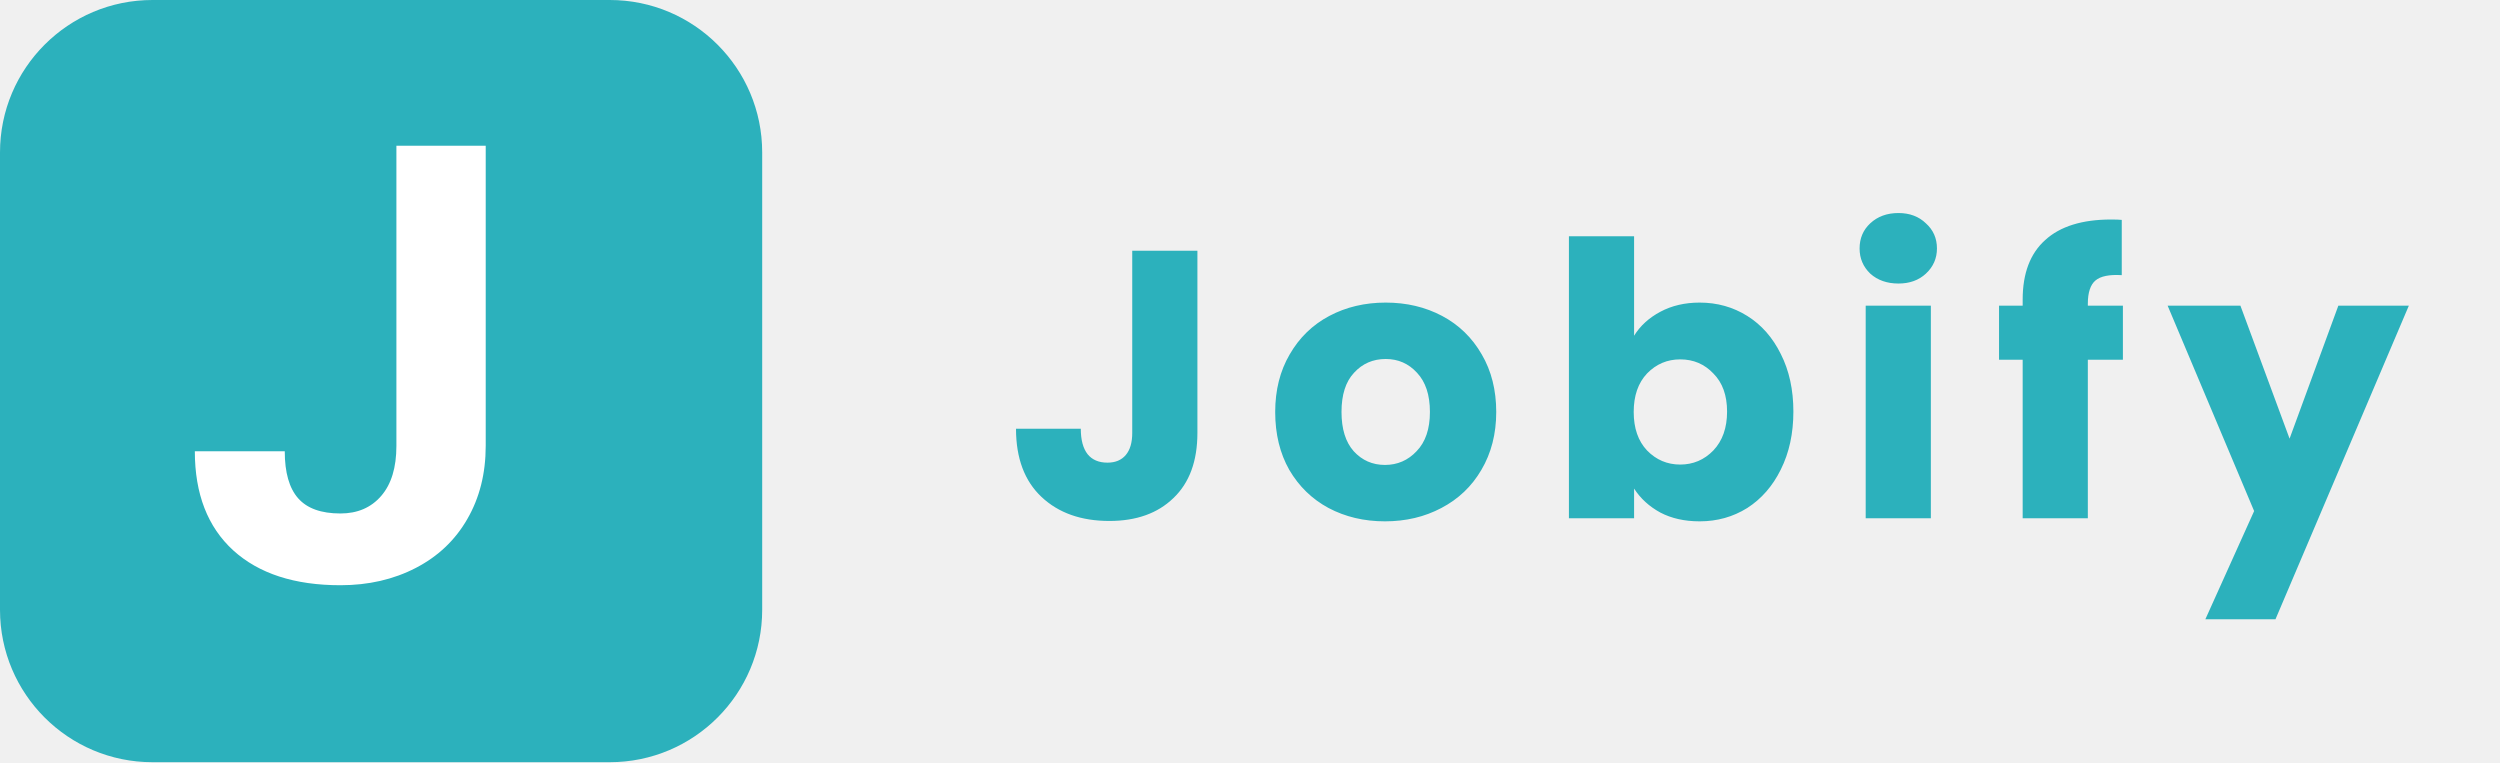
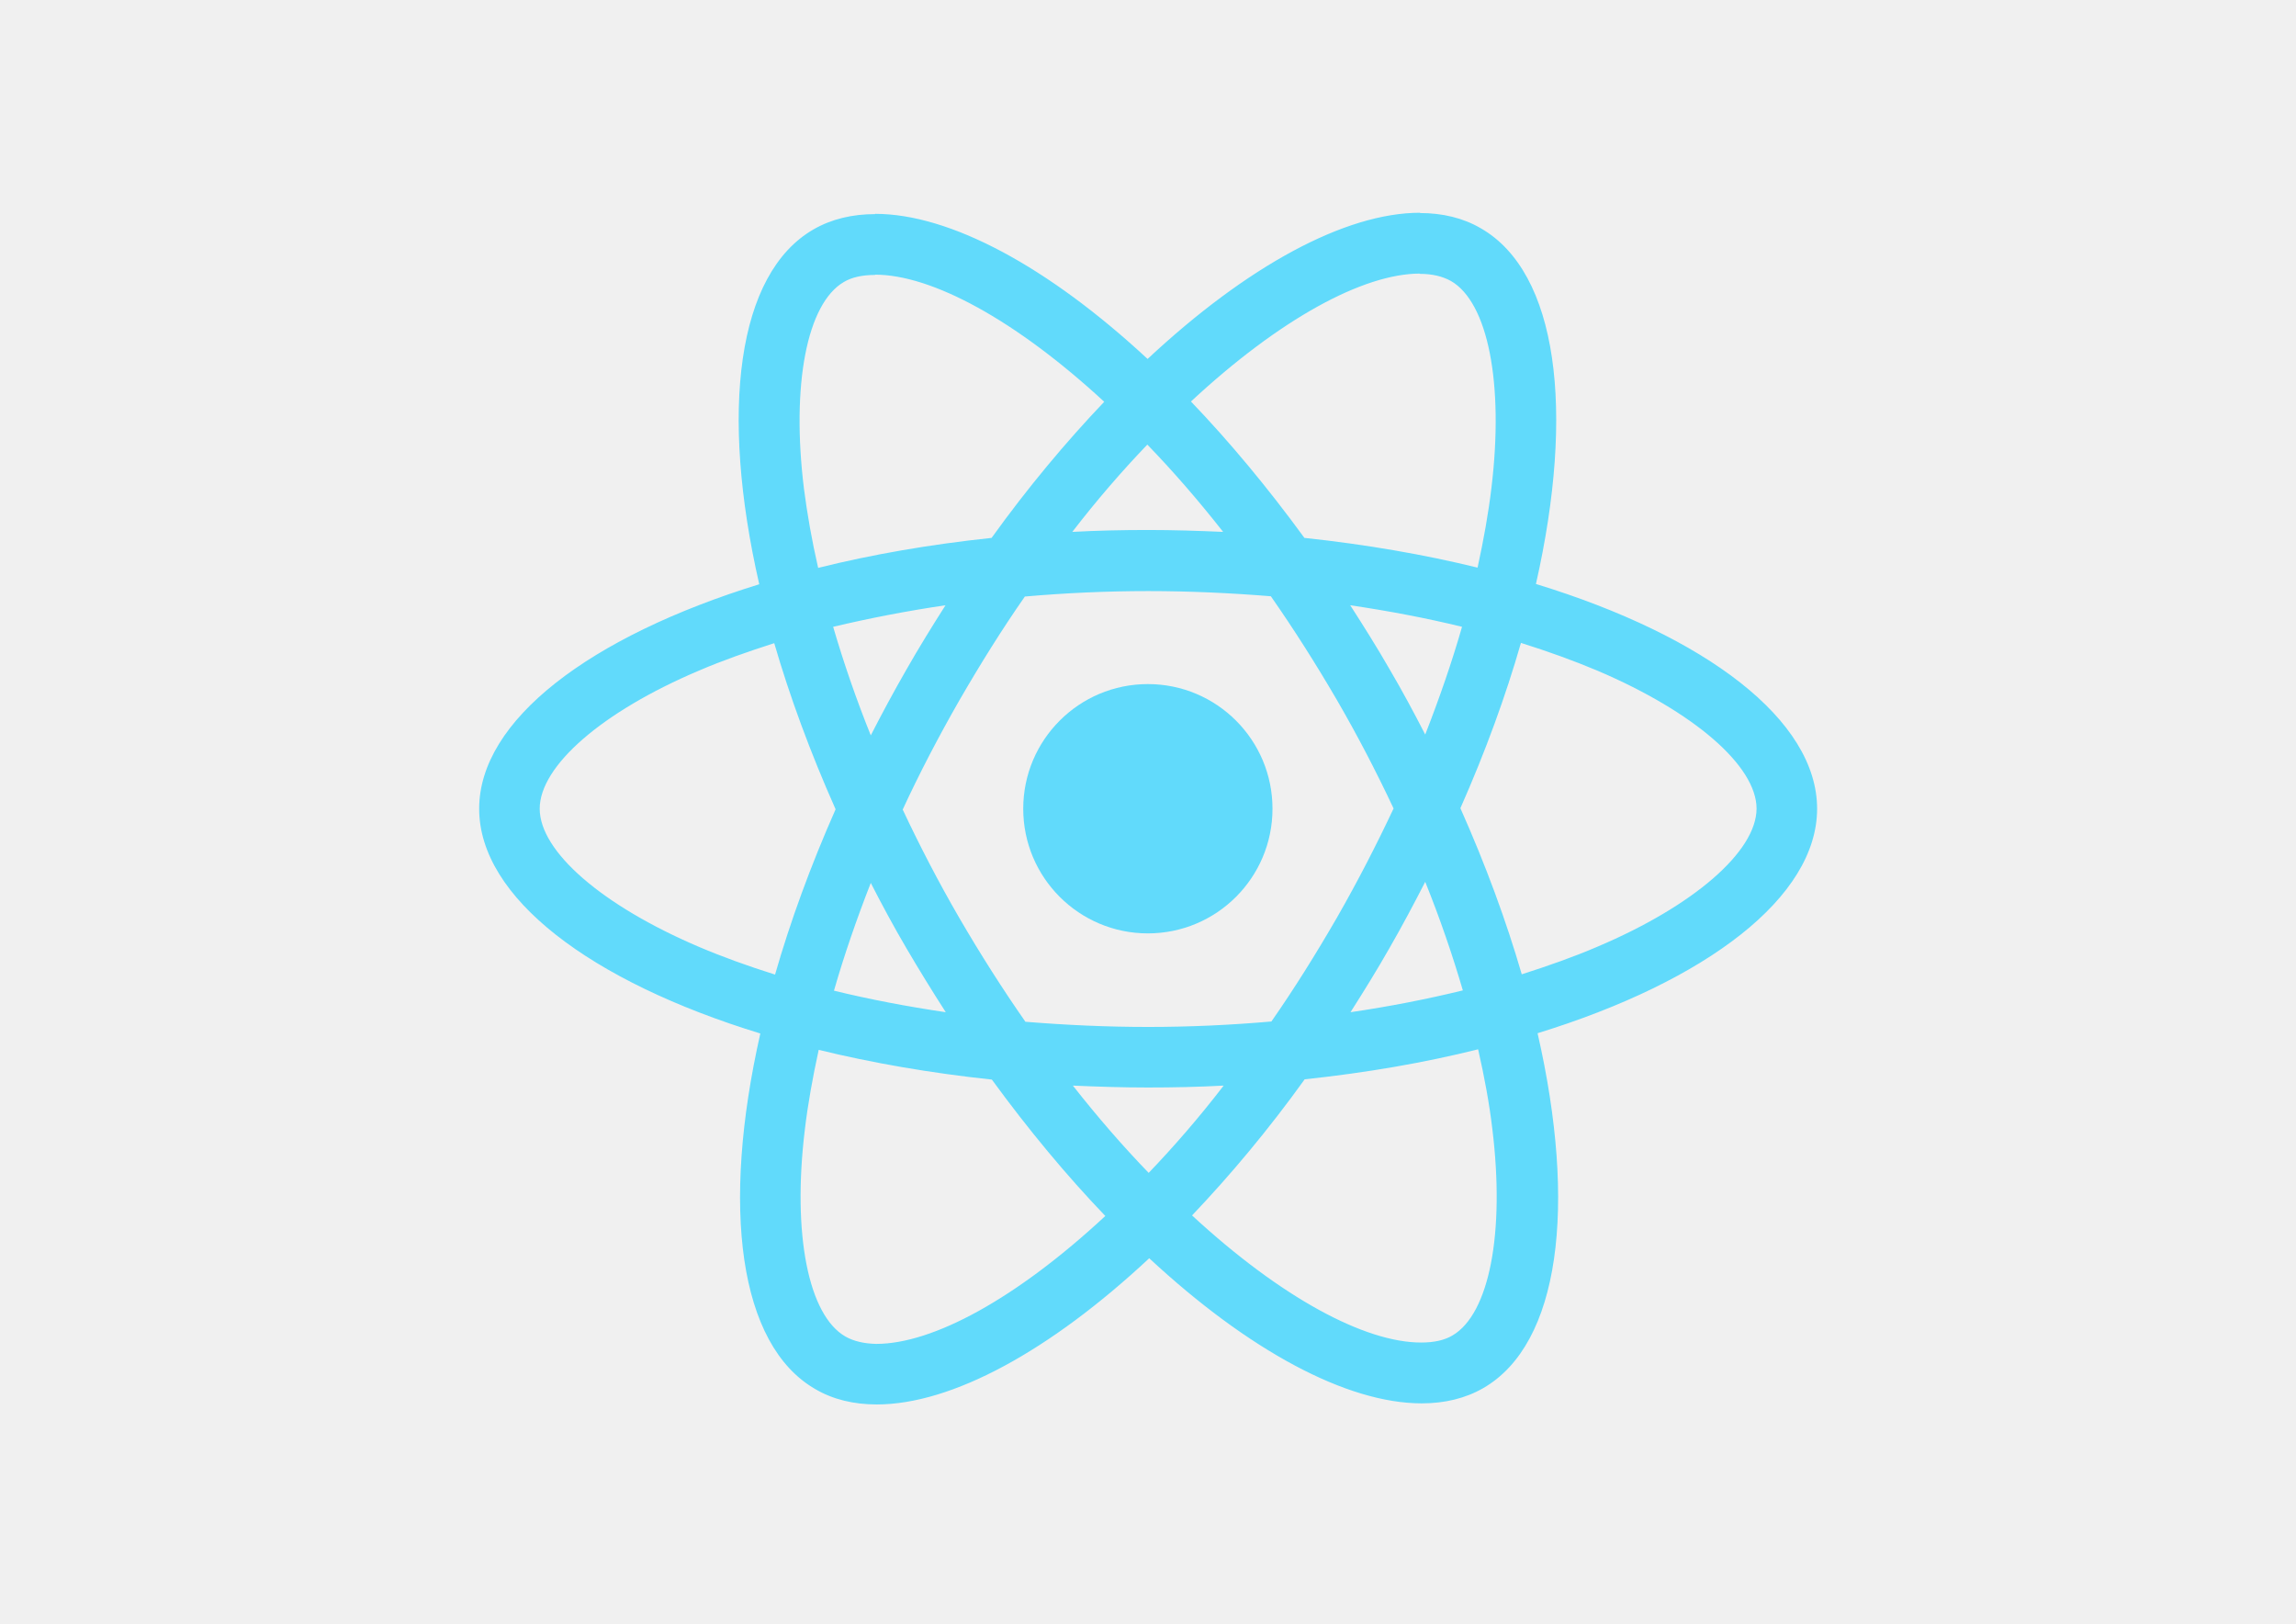
- <svg xmlns="http://www.w3.org/2000/svg" width="164" height="50" viewBox="0 0 164 50" fill="none">
-   <path d="M78.55 16.45V28.4C78.55 30.25 78.025 31.675 76.975 32.675C75.942 33.675 74.542 34.175 72.775 34.175C70.925 34.175 69.442 33.65 68.325 32.6C67.208 31.55 66.65 30.058 66.65 28.125H70.9C70.9 28.858 71.05 29.417 71.35 29.8C71.65 30.167 72.083 30.35 72.65 30.35C73.167 30.35 73.567 30.183 73.85 29.85C74.133 29.517 74.275 29.033 74.275 28.4V16.45H78.55ZM90.853 34.2C89.487 34.2 88.253 33.908 87.153 33.325C86.07 32.742 85.212 31.908 84.578 30.825C83.962 29.742 83.653 28.475 83.653 27.025C83.653 25.592 83.97 24.333 84.603 23.25C85.237 22.15 86.103 21.308 87.203 20.725C88.303 20.142 89.537 19.85 90.903 19.85C92.27 19.85 93.503 20.142 94.603 20.725C95.703 21.308 96.57 22.15 97.203 23.25C97.837 24.333 98.153 25.592 98.153 27.025C98.153 28.458 97.828 29.725 97.178 30.825C96.545 31.908 95.67 32.742 94.553 33.325C93.453 33.908 92.22 34.2 90.853 34.2ZM90.853 30.5C91.67 30.5 92.362 30.2 92.928 29.6C93.511 29 93.803 28.142 93.803 27.025C93.803 25.908 93.52 25.05 92.953 24.45C92.403 23.85 91.72 23.55 90.903 23.55C90.07 23.55 89.378 23.85 88.828 24.45C88.278 25.033 88.003 25.892 88.003 27.025C88.003 28.142 88.27 29 88.803 29.6C89.353 30.2 90.037 30.5 90.853 30.5ZM107.196 22.025C107.596 21.375 108.171 20.85 108.921 20.45C109.671 20.05 110.529 19.85 111.496 19.85C112.646 19.85 113.688 20.142 114.621 20.725C115.554 21.308 116.288 22.142 116.821 23.225C117.371 24.308 117.646 25.567 117.646 27C117.646 28.433 117.371 29.7 116.821 30.8C116.288 31.883 115.554 32.725 114.621 33.325C113.688 33.908 112.646 34.2 111.496 34.2C110.513 34.2 109.654 34.008 108.921 33.625C108.188 33.225 107.613 32.7 107.196 32.05V34H102.921V15.5H107.196V22.025ZM113.296 27C113.296 25.933 112.996 25.1 112.396 24.5C111.813 23.883 111.088 23.575 110.221 23.575C109.371 23.575 108.646 23.883 108.046 24.5C107.463 25.117 107.171 25.958 107.171 27.025C107.171 28.092 107.463 28.933 108.046 29.55C108.646 30.167 109.371 30.475 110.221 30.475C111.071 30.475 111.796 30.167 112.396 29.55C112.996 28.917 113.296 28.067 113.296 27ZM124.539 18.6C123.789 18.6 123.172 18.383 122.689 17.95C122.222 17.5 121.989 16.95 121.989 16.3C121.989 15.633 122.222 15.083 122.689 14.65C123.172 14.2 123.789 13.975 124.539 13.975C125.272 13.975 125.872 14.2 126.339 14.65C126.822 15.083 127.064 15.633 127.064 16.3C127.064 16.95 126.822 17.5 126.339 17.95C125.872 18.383 125.272 18.6 124.539 18.6ZM126.664 20.05V34H122.389V20.05H126.664ZM139.262 23.6H136.962V34H132.687V23.6H131.137V20.05H132.687V19.65C132.687 17.933 133.179 16.633 134.162 15.75C135.145 14.85 136.587 14.4 138.487 14.4C138.804 14.4 139.037 14.408 139.187 14.425V18.05C138.37 18 137.795 18.117 137.462 18.4C137.129 18.683 136.962 19.192 136.962 19.925V20.05H139.262V23.6ZM158.021 20.05L149.271 40.625H144.671L147.871 33.525L142.196 20.05H146.971L150.196 28.775L153.396 20.05H158.021Z" fill="#2CB1BC" />
-   <rect width="50" height="50" rx="10" fill="#2CB1BC" />
-   <path d="M26.004 9.562H31.863V29.25C31.863 31.06 31.46 32.661 30.652 34.055C29.858 35.435 28.732 36.503 27.273 37.258C25.815 38.013 24.168 38.391 22.332 38.391C19.324 38.391 16.98 37.629 15.301 36.105C13.621 34.569 12.781 32.401 12.781 29.602H18.68C18.68 30.995 18.973 32.023 19.559 32.688C20.145 33.352 21.069 33.684 22.332 33.684C23.452 33.684 24.344 33.3 25.008 32.531C25.672 31.763 26.004 30.669 26.004 29.25V9.562Z" fill="white" />
+ <svg xmlns="http://www.w3.org/2000/svg" viewBox="0 0 841.9 595.3">
+   <g fill="#61DAFB">
+     <path d="M666.3 296.5c0-32.5-40.7-63.3-103.1-82.4 14.4-63.6 8-114.2-20.2-130.4-6.5-3.8-14.1-5.6-22.4-5.6v22.3c4.6 0 8.3.9 11.4 2.6 13.6 7.8 19.5 37.5 14.9 75.7-1.1 9.4-2.9 19.3-5.1 29.4-19.6-4.8-41-8.5-63.5-10.9-13.5-18.5-27.5-35.3-41.6-50 32.6-30.3 63.2-46.9 84-46.9V78c-27.5 0-63.5 19.6-99.9 53.6-36.4-33.8-72.4-53.2-99.9-53.2v22.3c20.7 0 51.4 16.5 84 46.6-14 14.7-28 31.4-41.3 49.9-22.6 2.4-44 6.1-63.6 11-2.3-10-4-19.7-5.2-29-4.7-38.2 1.1-67.9 14.6-75.8 3-1.8 6.9-2.6 11.5-2.6V78.5c-8.4 0-16 1.8-22.6 5.6-28.1 16.2-34.4 66.7-19.9 130.1-62.2 19.2-102.7 49.9-102.7 82.3 0 32.5 40.7 63.3 103.1 82.4-14.4 63.6-8 114.2 20.2 130.4 6.5 3.8 14.1 5.6 22.5 5.6 27.5 0 63.5-19.6 99.9-53.6 36.4 33.8 72.4 53.2 99.9 53.2 8.4 0 16-1.8 22.6-5.6 28.1-16.2 34.4-66.7 19.9-130.1 62-19.1 102.5-49.9 102.5-82.3zm-130.2-66.7c-3.7 12.9-8.3 26.2-13.5 39.5-4.1-8-8.4-16-13.1-24-4.6-8-9.5-15.8-14.4-23.4 14.2 2.1 27.9 4.7 41 7.9zm-45.8 106.5c-7.8 13.5-15.8 26.3-24.1 38.2-14.9 1.3-30 2-45.2 2-15.1 0-30.2-.7-45-1.9-8.3-11.9-16.4-24.6-24.2-38-7.6-13.1-14.5-26.4-20.8-39.8 6.2-13.4 13.2-26.8 20.7-39.9 7.8-13.5 15.8-26.3 24.1-38.2 14.9-1.3 30-2 45.2-2 15.1 0 30.2.7 45 1.9 8.3 11.9 16.4 24.6 24.2 38 7.6 13.1 14.5 26.4 20.8 39.8-6.3 13.4-13.2 26.8-20.7 39.9zm32.3-13c5.4 13.4 10 26.8 13.8 39.8-13.1 3.2-26.9 5.9-41.2 8 4.9-7.7 9.8-15.6 14.4-23.7 4.6-8 8.9-16.1 13-24.1zM421.2 430c-9.3-9.6-18.6-20.3-27.8-32 9 .4 18.2.7 27.5.7 9.4 0 18.7-.2 27.8-.7-9 11.7-18.3 22.4-27.5 32zm-74.4-58.9c-14.2-2.1-27.9-4.7-41-7.9 3.7-12.9 8.3-26.2 13.5-39.5 4.1 8 8.4 16 13.1 24 4.7 8 9.5 15.8 14.4 23.4zM420.7 163c9.3 9.6 18.6 20.3 27.8 32-9-.4-18.2-.7-27.5-.7-9.4 0-18.7.2-27.8.7 9-11.7 18.3-22.4 27.5-32zm-74 58.9c-4.9 7.7-9.8 15.6-14.4 23.7-4.6 8-8.9 16-13 24-5.4-13.4-10-26.8-13.8-39.8 13.1-3.1 26.9-5.8 41.2-7.9zm-90.5 125.2c-35.4-15.1-58.3-34.9-58.3-50.6 0-15.7 22.9-35.6 58.3-50.6 8.6-3.7 18-7 27.7-10.1 5.7 19.6 13.2 40 22.5 60.9-9.2 20.8-16.6 41.1-22.2 60.6-9.9-3.1-19.3-6.5-28-10.2zM310 490c-13.6-7.8-19.5-37.5-14.9-75.7 1.1-9.4 2.9-19.3 5.1-29.4 19.6 4.8 41 8.5 63.5 10.9 13.5 18.5 27.5 35.3 41.6 50-32.6 30.3-63.2 46.9-84 46.9-4.5-.1-8.3-1-11.3-2.7zm237.2-76.2c4.7 38.2-1.1 67.9-14.6 75.8-3 1.8-6.9 2.6-11.5 2.6-20.7 0-51.4-16.5-84-46.6 14-14.7 28-31.4 41.3-49.9 22.6-2.4 44-6.1 63.6-11 2.3 10.1 4.1 19.8 5.2 29.1zm38.5-66.7c-8.6 3.7-18 7-27.7 10.1-5.7-19.6-13.2-40-22.5-60.9 9.2-20.8 16.6-41.1 22.2-60.6 9.9 3.1 19.3 6.5 28.1 10.2 35.4 15.1 58.3 34.9 58.3 50.6-.1 15.7-23 35.6-58.4 50.6zM320.8 78.4z" />
+     <circle cx="420.9" cy="296.5" r="45.7" />
+     <path d="M520.5 78.1z" />
+   </g>
</svg>
